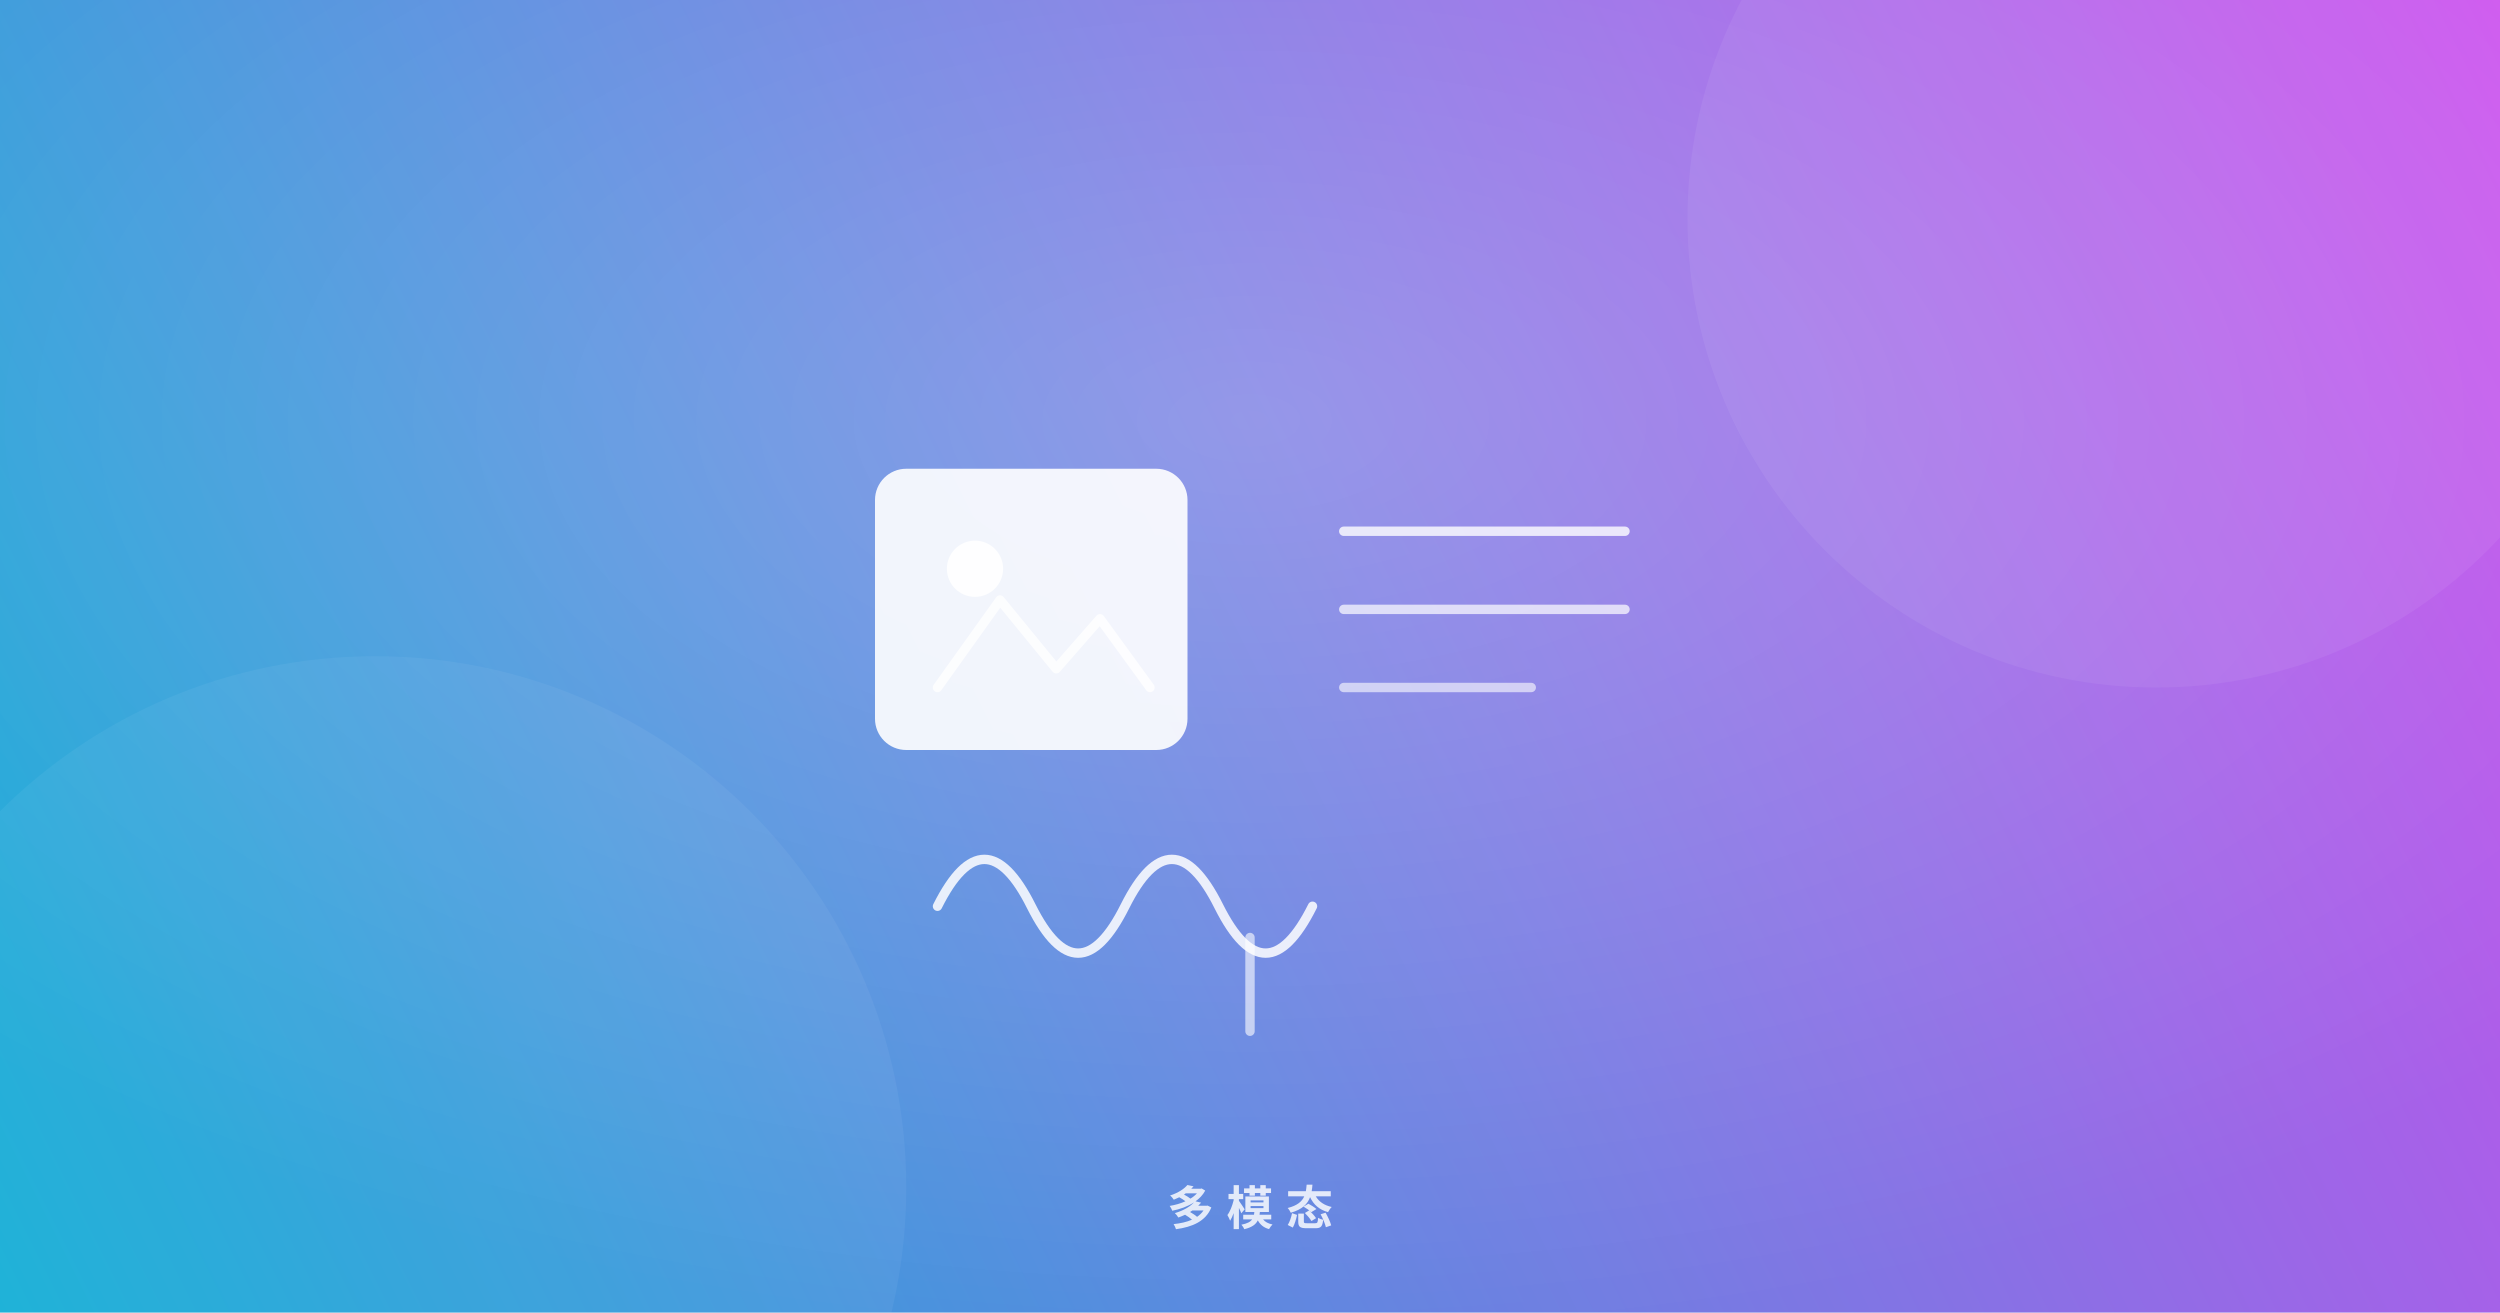
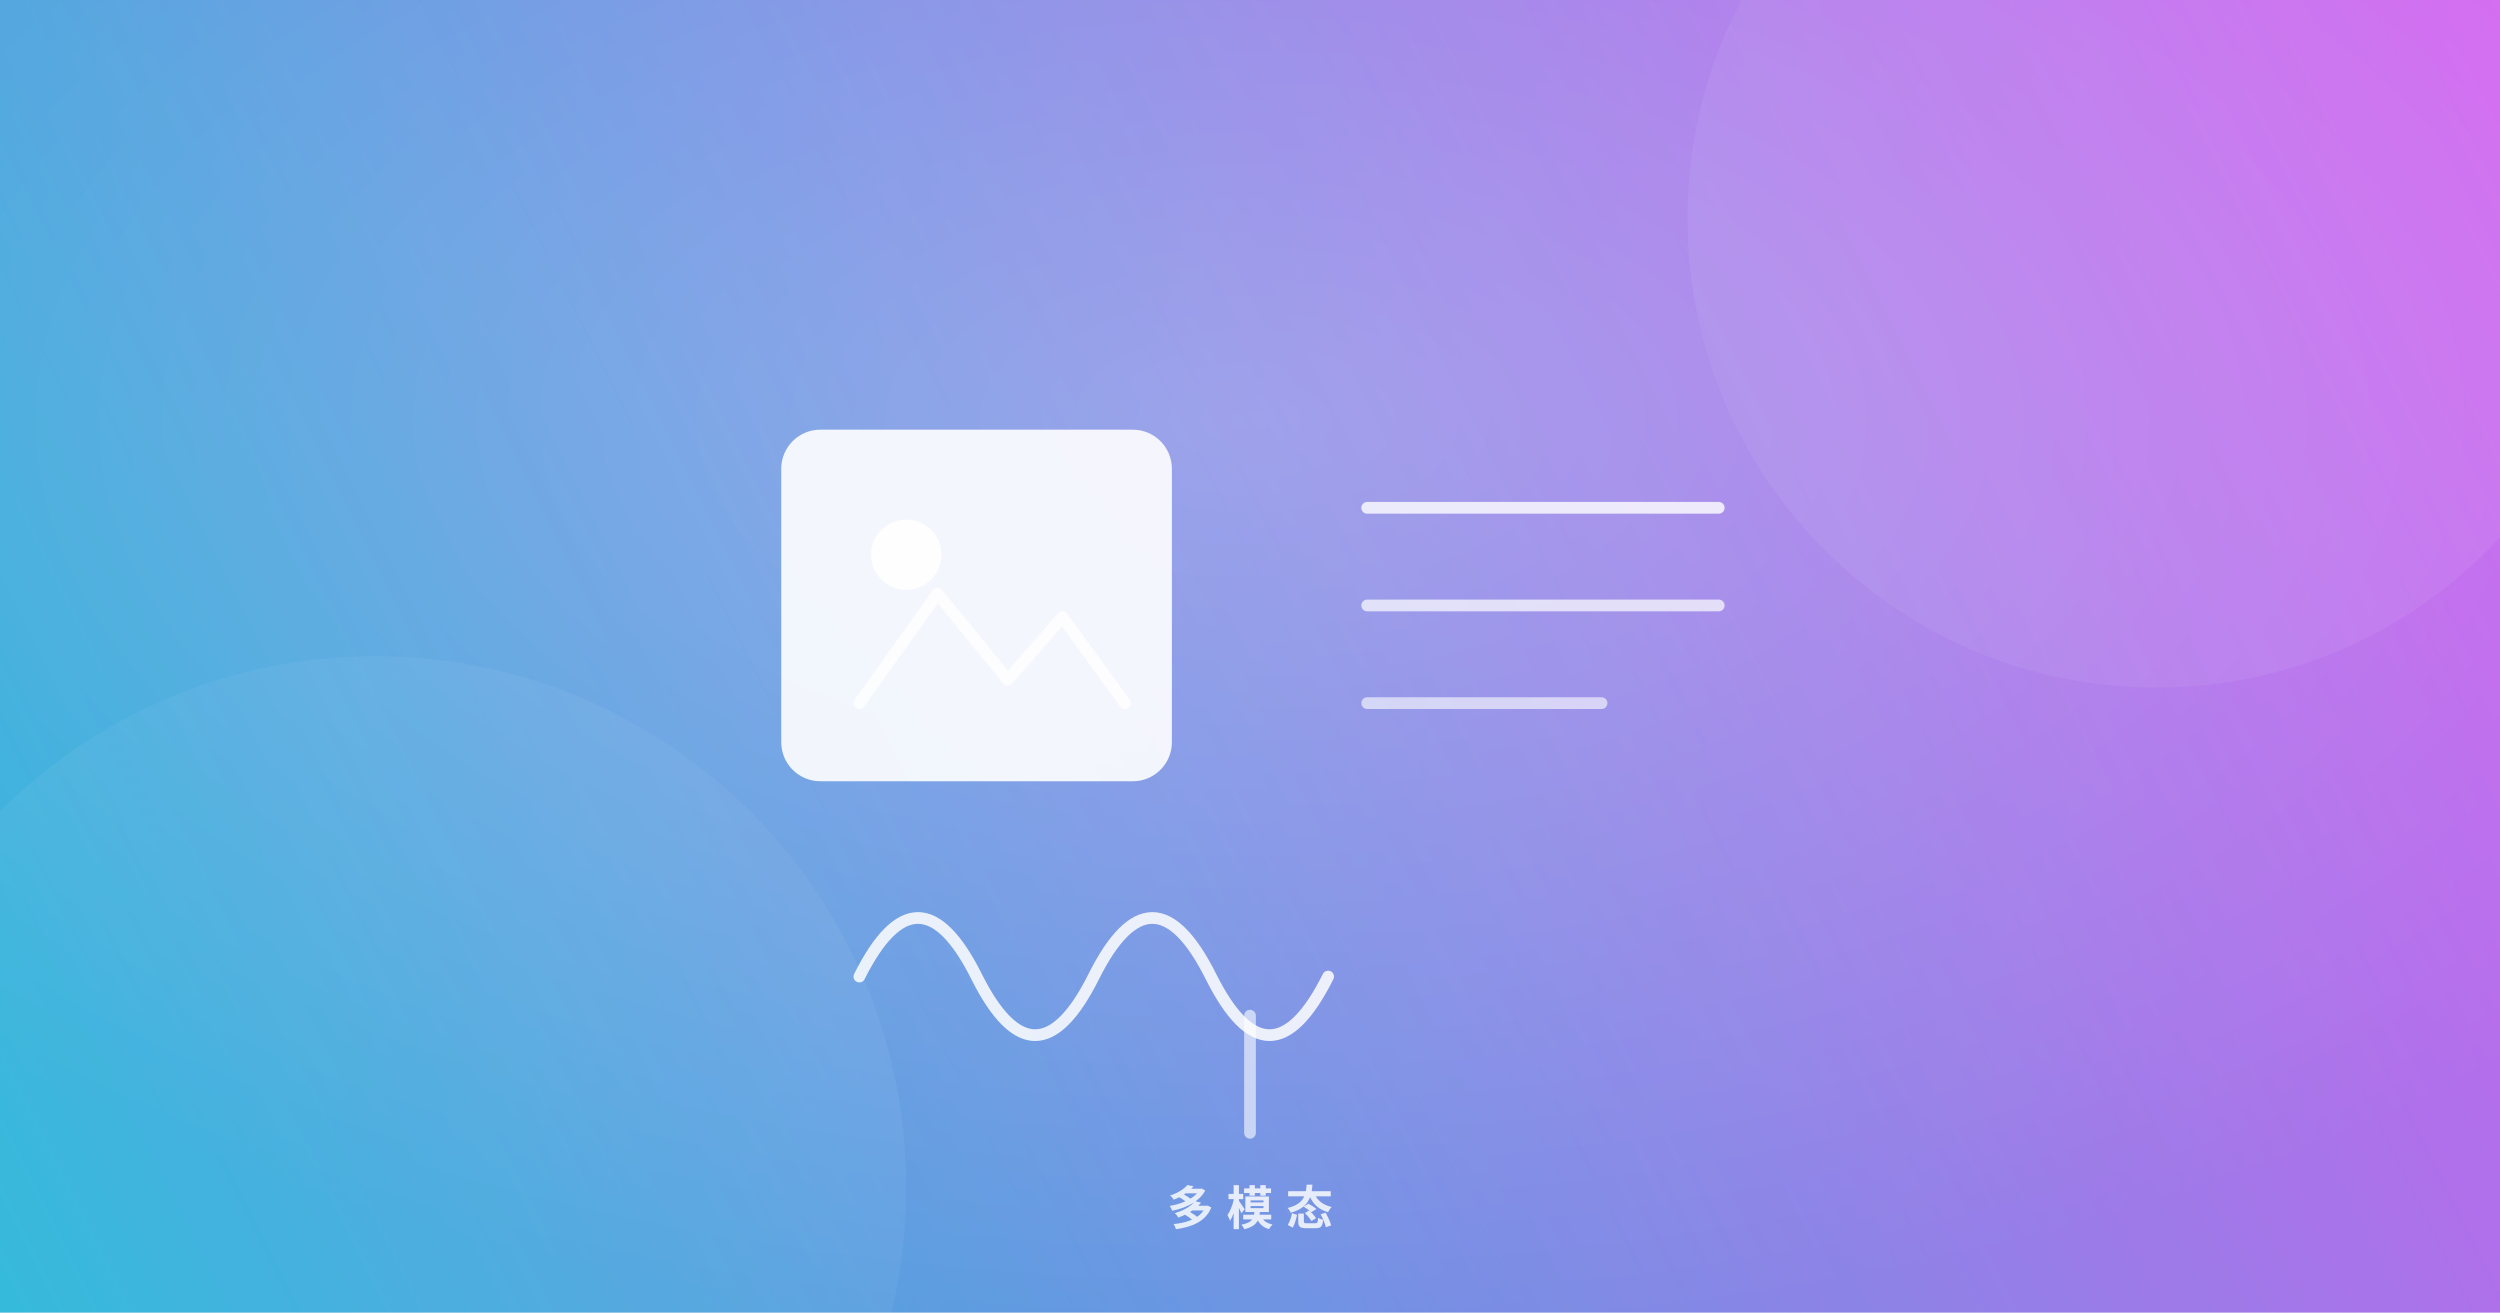
<svg xmlns="http://www.w3.org/2000/svg" viewBox="0 0 800 420" preserveAspectRatio="xMidYMid slice">
  <defs>
    <linearGradient id="bg" x1="0" y1="0" x2="1" y2="1" gradientTransform="rotate(120 .5 .5)">
      <stop offset="0" stop-color="#d946ef" />
      <stop offset="1" stop-color="#06b6d4" />
    </linearGradient>
    <radialGradient id="glow" cx="0.5" cy="0.32" r="0.7">
      <stop offset="0" stop-color="#ffffff" stop-opacity="0.22" />
      <stop offset="1" stop-color="#ffffff" stop-opacity="0" />
    </radialGradient>
  </defs>
  <rect width="800" height="420" fill="url(#bg)" />
  <rect width="800" height="420" fill="url(#glow)" />
  <circle cx="690" cy="70" r="150" fill="#ffffff" opacity="0.06" />
  <circle cx="120" cy="380" r="170" fill="#ffffff" opacity="0.05" />
-   <rect x="280" y="150" width="100" height="90" rx="10" fill="#ffffff" opacity="0.9" />
-   <path d="M300 220 l20 -28 18 22 14 -16 16 22" fill="none" stroke="#ffffff" stroke-width="3" stroke-linecap="round" stroke-linejoin="round" opacity="0.8" />
-   <circle cx="312" cy="182" r="9" fill="#ffffff" opacity="0.9" />
-   <path d="M300 290 q15 -30 30 0 t30 0 t30 0 t30 0" fill="none" stroke="#ffffff" stroke-width="3" stroke-linecap="round" stroke-linejoin="round" opacity="0.85" />
-   <path d="M430 170 h90" fill="none" stroke="#ffffff" stroke-width="3" stroke-linecap="round" stroke-linejoin="round" opacity="0.8" />
-   <path d="M430 195 h90" fill="none" stroke="#ffffff" stroke-width="3" stroke-linecap="round" stroke-linejoin="round" opacity="0.7" />
-   <path d="M430 220 h60" fill="none" stroke="#ffffff" stroke-width="3" stroke-linecap="round" stroke-linejoin="round" opacity="0.6" />
-   <path d="M400 330 L400 300" fill="none" stroke="#ffffff" stroke-width="3" stroke-linecap="round" stroke-linejoin="round" opacity="0.6" />
+   <rect width="800" height="420" fill="#ffffff" opacity="0.10" />
+   <g transform="translate(400 200) scale(1.25) translate(-400 -200)">
+     <rect x="280" y="150" width="100" height="90" rx="10" fill="#ffffff" opacity="0.9" />
+     <path d="M300 220 l20 -28 18 22 14 -16 16 22" fill="none" stroke="#ffffff" stroke-width="3" stroke-linecap="round" stroke-linejoin="round" opacity="0.8" />
+     <circle cx="312" cy="182" r="9" fill="#ffffff" opacity="0.9" />
+     <path d="M300 290 q15 -30 30 0 t30 0 t30 0 t30 0" fill="none" stroke="#ffffff" stroke-width="3" stroke-linecap="round" stroke-linejoin="round" opacity="0.85" />
+     <path d="M430 170 h90" fill="none" stroke="#ffffff" stroke-width="3" stroke-linecap="round" stroke-linejoin="round" opacity="0.8" />
+     <path d="M430 195 h90" fill="none" stroke="#ffffff" stroke-width="3" stroke-linecap="round" stroke-linejoin="round" opacity="0.7" />
+     <path d="M430 220 h60" fill="none" stroke="#ffffff" stroke-width="3" stroke-linecap="round" stroke-linejoin="round" opacity="0.6" />
+     <path d="M400 330 L400 300" fill="none" stroke="#ffffff" stroke-width="3" stroke-linecap="round" stroke-linejoin="round" opacity="0.6" />
+   </g>
  <text x="400" y="392" text-anchor="middle" font-family="-apple-system,BlinkMacSystemFont,Segoe UI,Helvetica,Arial,sans-serif" font-size="15" font-weight="600" fill="#ffffff" opacity="0.82" letter-spacing="4">多模态</text>
</svg>
